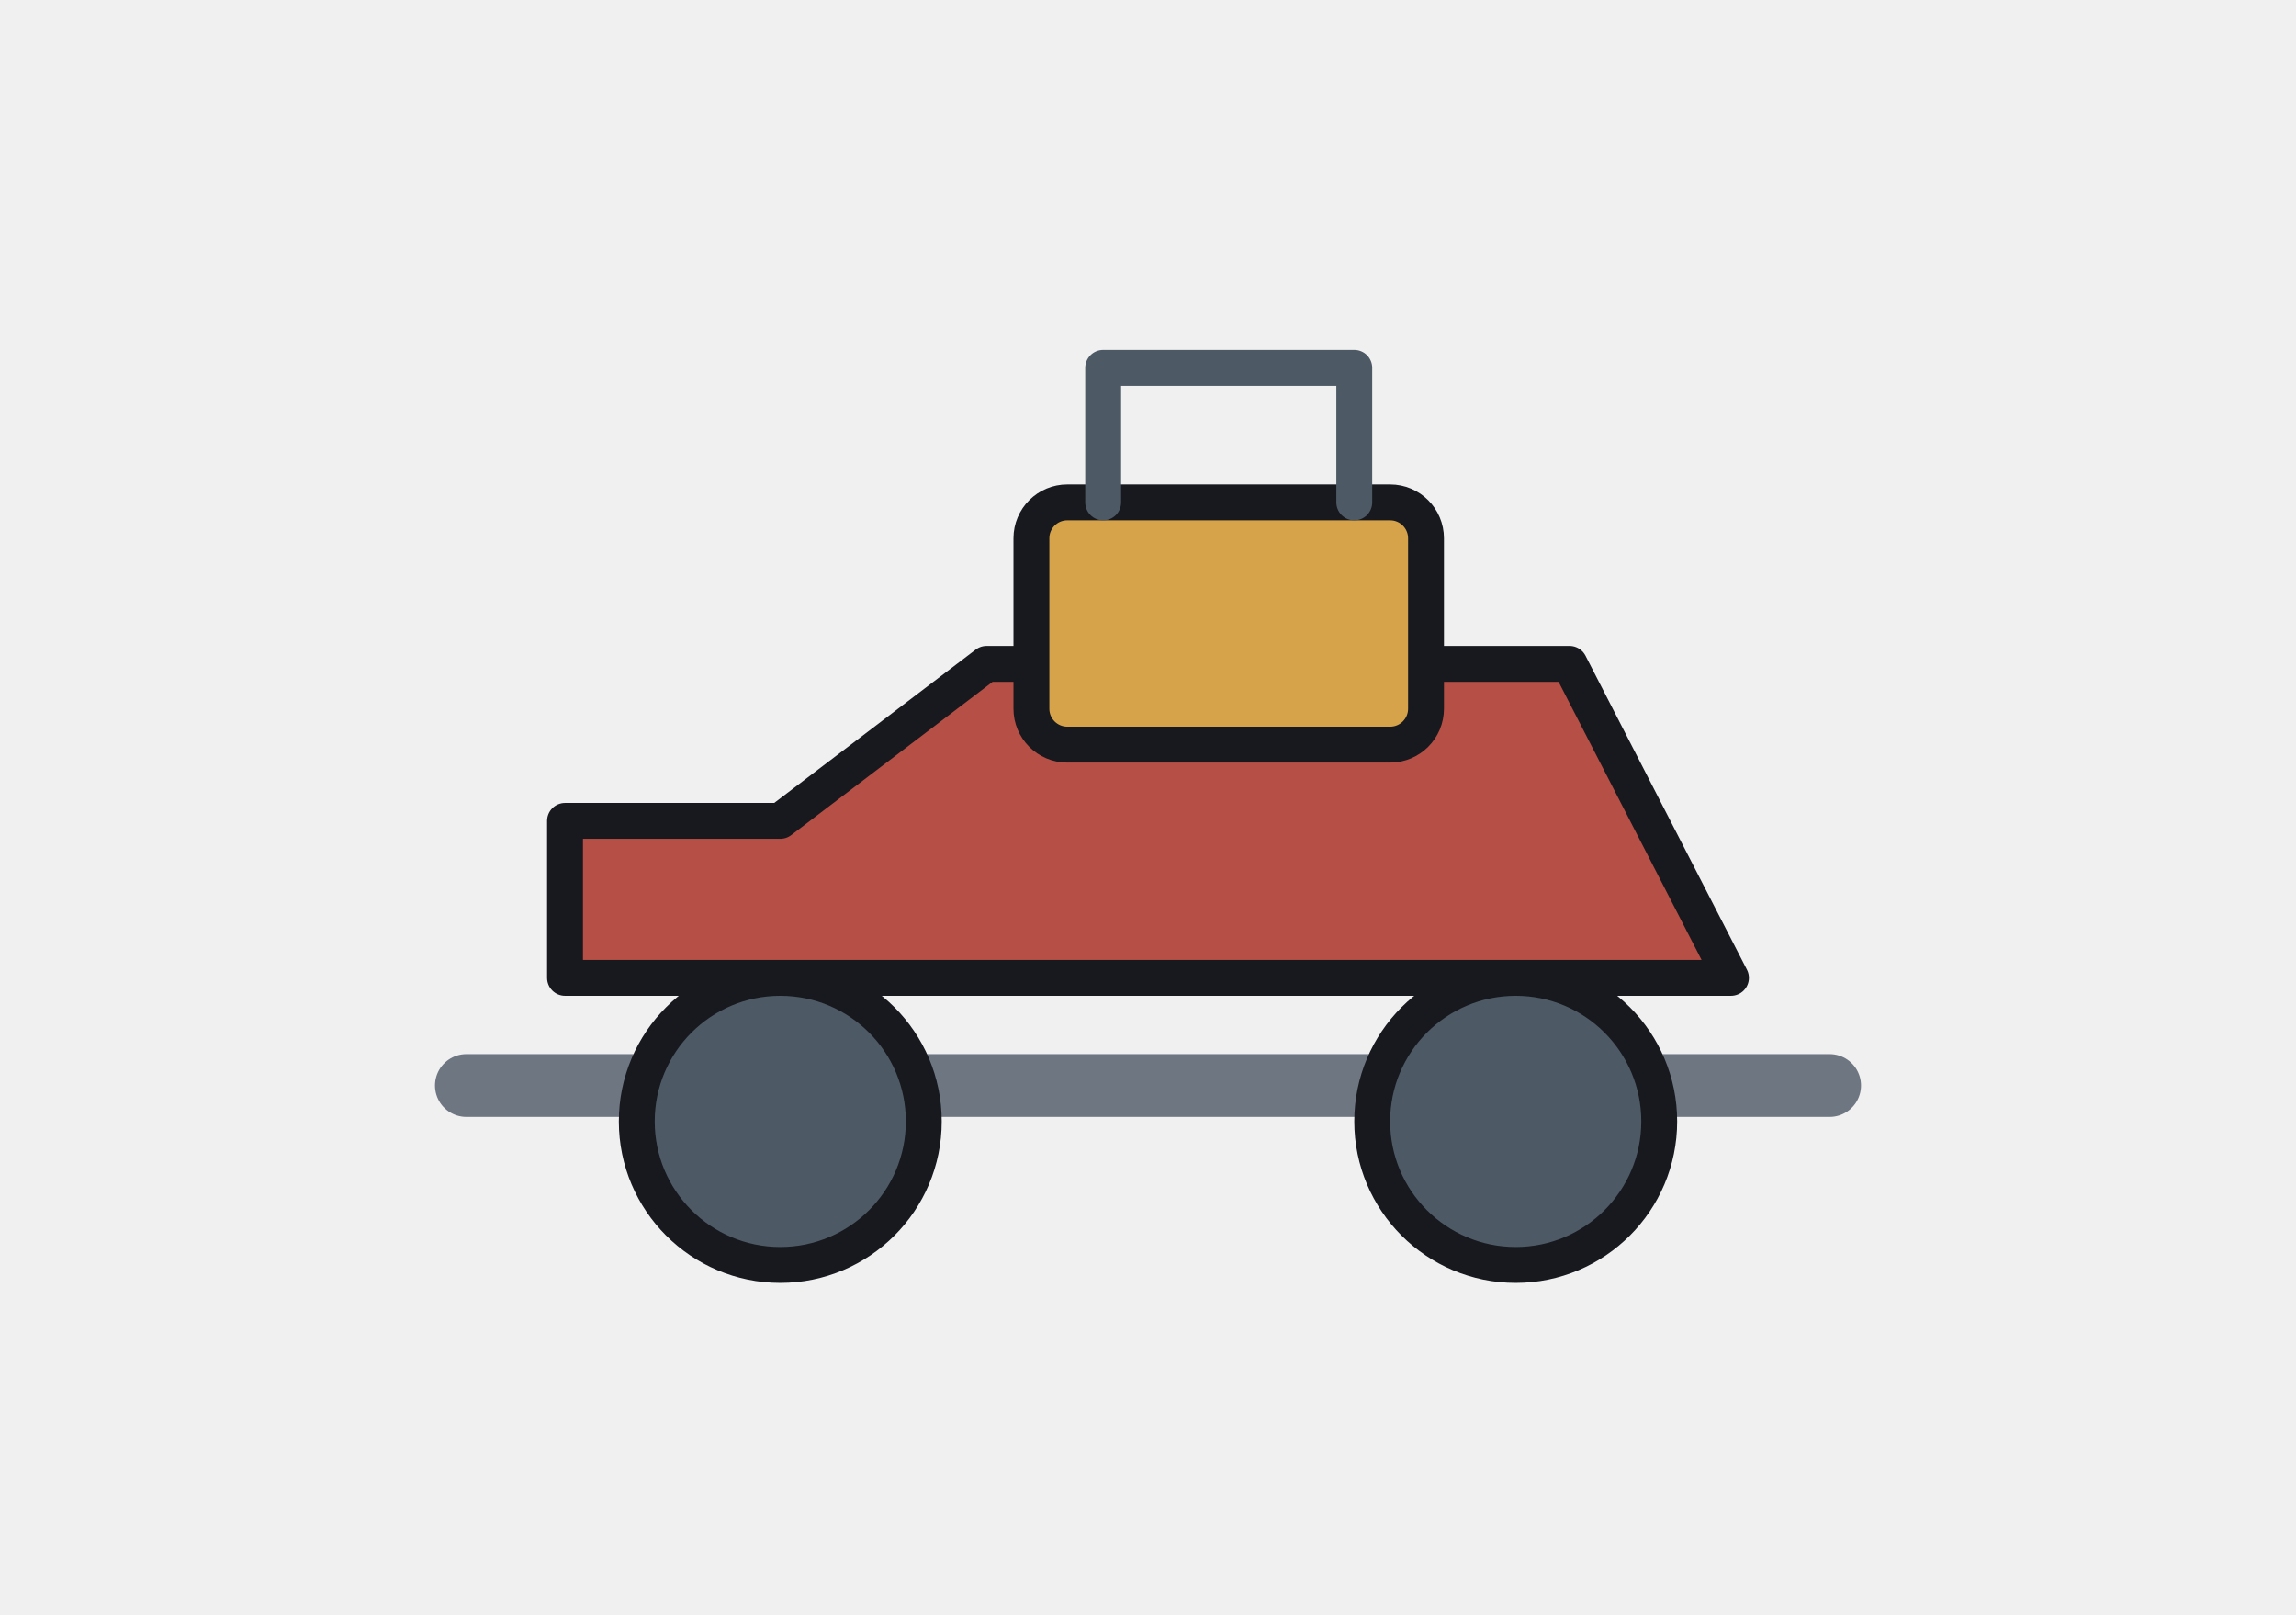
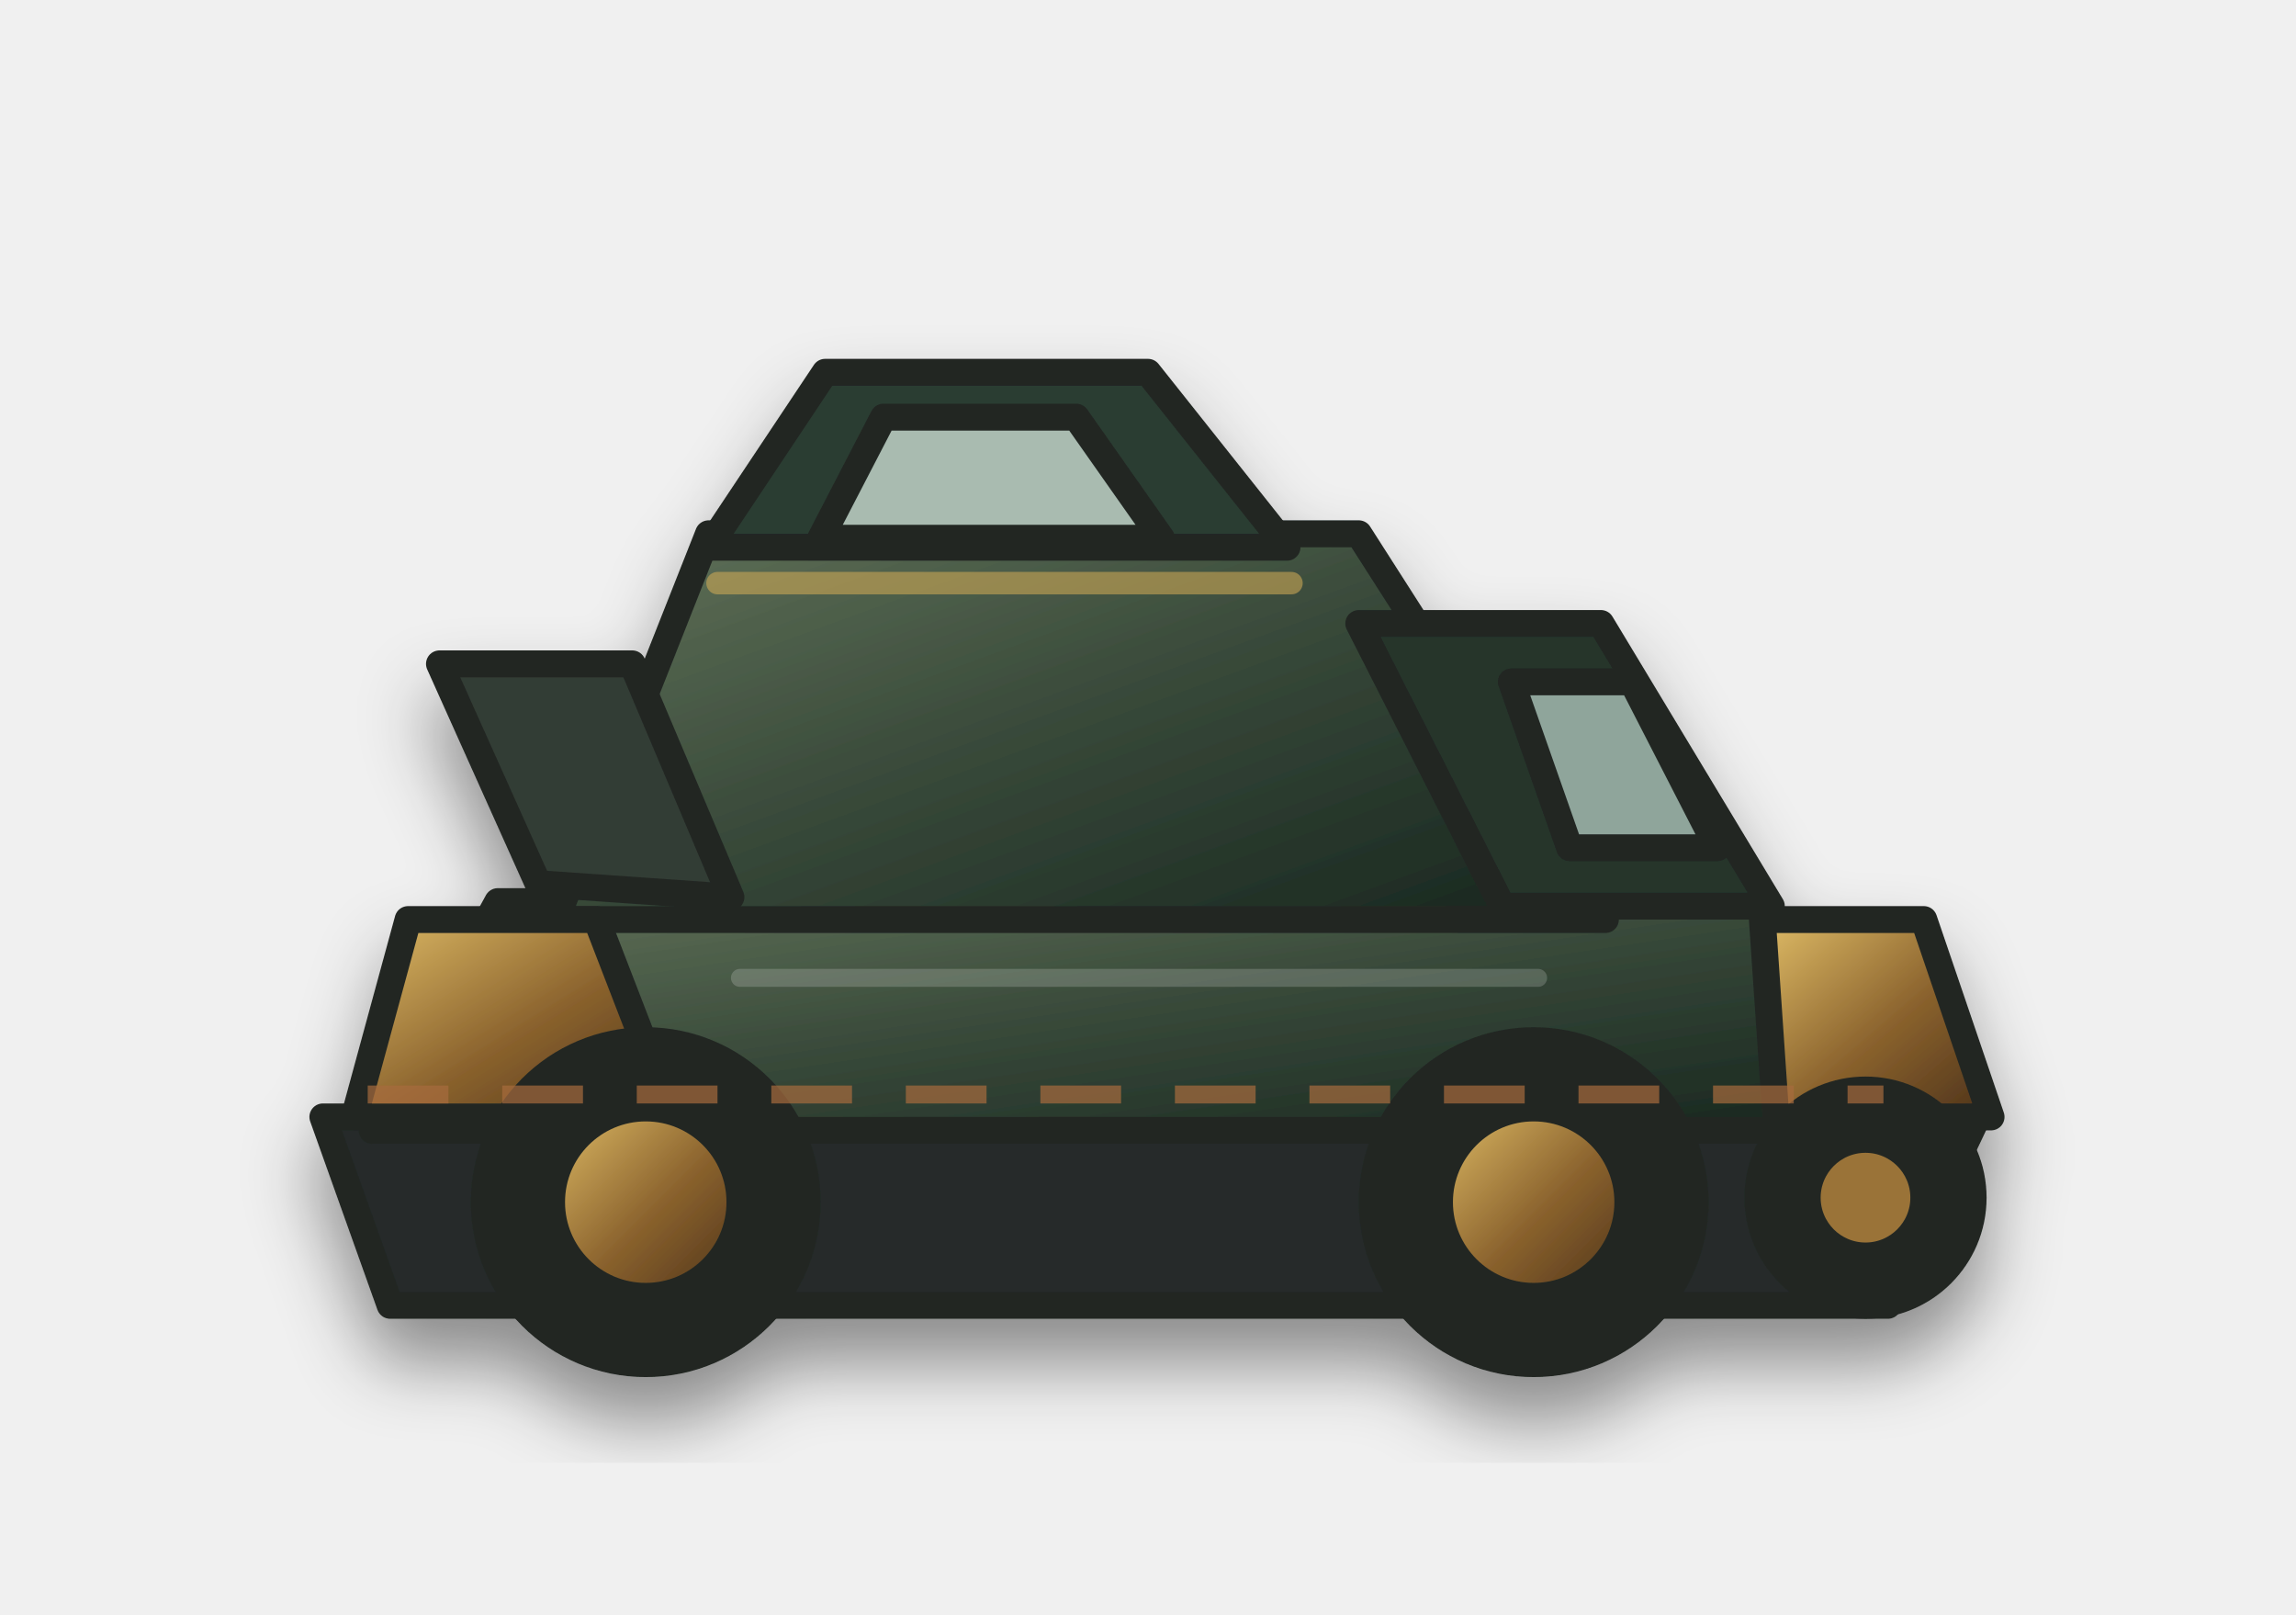
<svg xmlns="http://www.w3.org/2000/svg" viewBox="0 0 512 360">
-   <g stroke="#17191e" stroke-width="8" stroke-linejoin="round" stroke-linecap="round">
-     <path d="M104 242h304" stroke="#6e7681" stroke-width="14" />
-     <circle cx="174" cy="250" r="32" fill="#4d5965" />
-     <circle cx="338" cy="250" r="32" fill="#4d5965" />
-     <path d="M126 218h260l-36-70H220l-46 35h-48z" fill="#b64f45" />
-     <rect x="230" y="112" width="88" height="54" rx="8" fill="#d6a34a" />
-     <path d="M246 112V82h56v30" fill="none" stroke="#4d5965" />
+   <defs>
+     <linearGradient id="green" x1="0" y1="0" x2="1" y2="1">
+       <stop stop-color="#62735a" />
+       <stop offset=".52" stop-color="#354637" />
+       <stop offset="1" stop-color="#17251e" />
+     </linearGradient>
+     <linearGradient id="brass" x1="0" y1="0" x2="1" y2="1">
+       <stop stop-color="#e0bd67" />
+       <stop offset=".55" stop-color="#8a622d" />
+       <stop offset="1" stop-color="#4d321a" />
+     </linearGradient>
+     <filter id="s">
+       <feDropShadow dx="0" dy="10" stdDeviation="8" flood-opacity=".42" />
+     </filter>
+   </defs>
+   <g filter="url(#s)" stroke="#222724" stroke-width="6" stroke-linejoin="round">
+     <path d="M72 249h369l-20 42H87z" fill="#252b29" />
+     <path d="M111 201h282l32 51H83z" fill="url(#green)" />
+     <path d="M158 119h145l55 86H124z" fill="url(#green)" />
+     <path d="M184 83h72l31 39H158z" fill="#2b3c31" />
+     <path d="M197 93h43l19 27h-76z" fill="#a9bbb0" />
+     <path d="M303 139h54l38 63h-60z" fill="#26362c" />
+     <path d="M337 152h27l19 37h-33z" fill="#8fa59b" />
+     <path d="M91 205h42l17 44H79z" fill="url(#brass)" />
+     <path d="M393 205h36l15 44h-48z" fill="url(#brass)" />
+     <circle cx="144" cy="268" r="36" fill="#202522" />
+     <circle cx="144" cy="268" r="21" fill="url(#brass)" />
+     <circle cx="342" cy="268" r="36" fill="#202522" />
+     <circle cx="342" cy="268" r="21" fill="url(#brass)" />
+     <circle cx="416" cy="267" r="24" fill="#202522" />
+     <circle cx="416" cy="267" r="13" fill="#9a7338" />
+     <path d="M120 197 98 148h43l22 52z" fill="#333c34" />
+     <path d="M101 148h38" stroke="url(#brass)" stroke-width="8" />
  </g>
+   <path d="M160 130h128" stroke="#d6ad55" stroke-width="5" stroke-linecap="round" opacity=".55" />
+   <path d="M165 218h178" stroke="#fff" stroke-opacity=".18" stroke-width="4" stroke-linecap="round" />
+   <path d="M82 244h338" stroke="#a66b3d" stroke-width="4" stroke-dasharray="18 12" opacity=".7" />
</svg>
